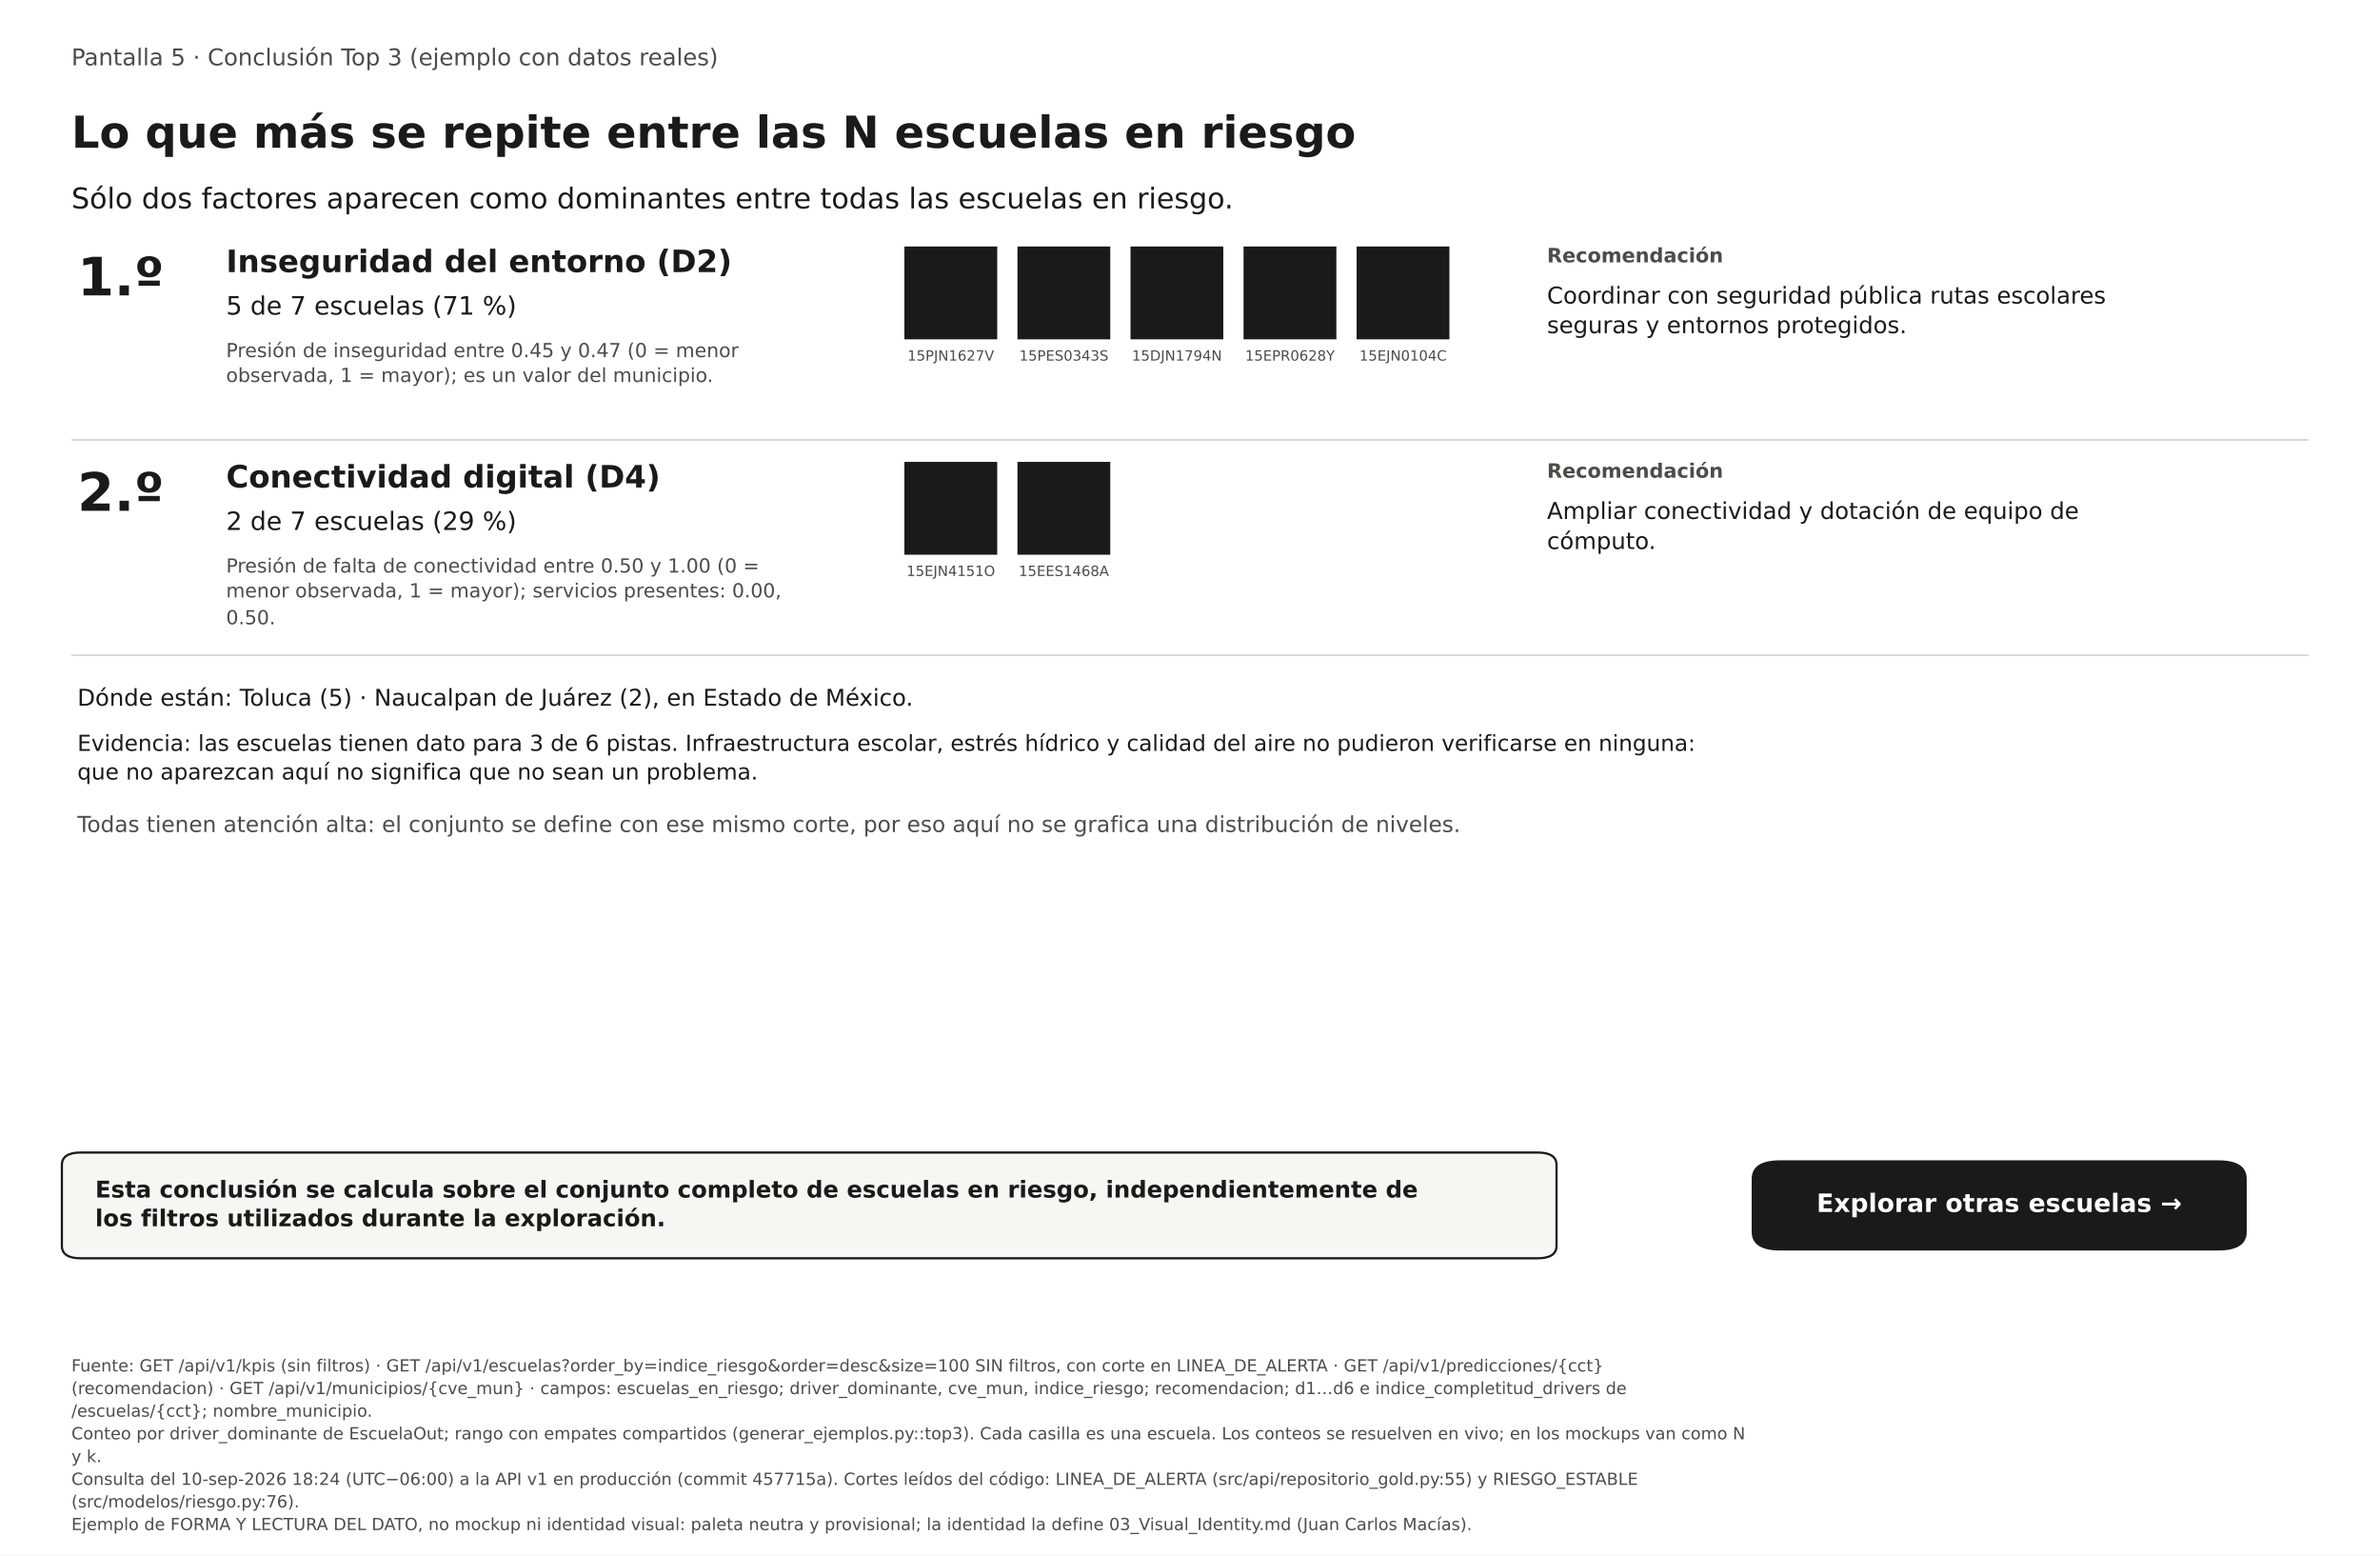
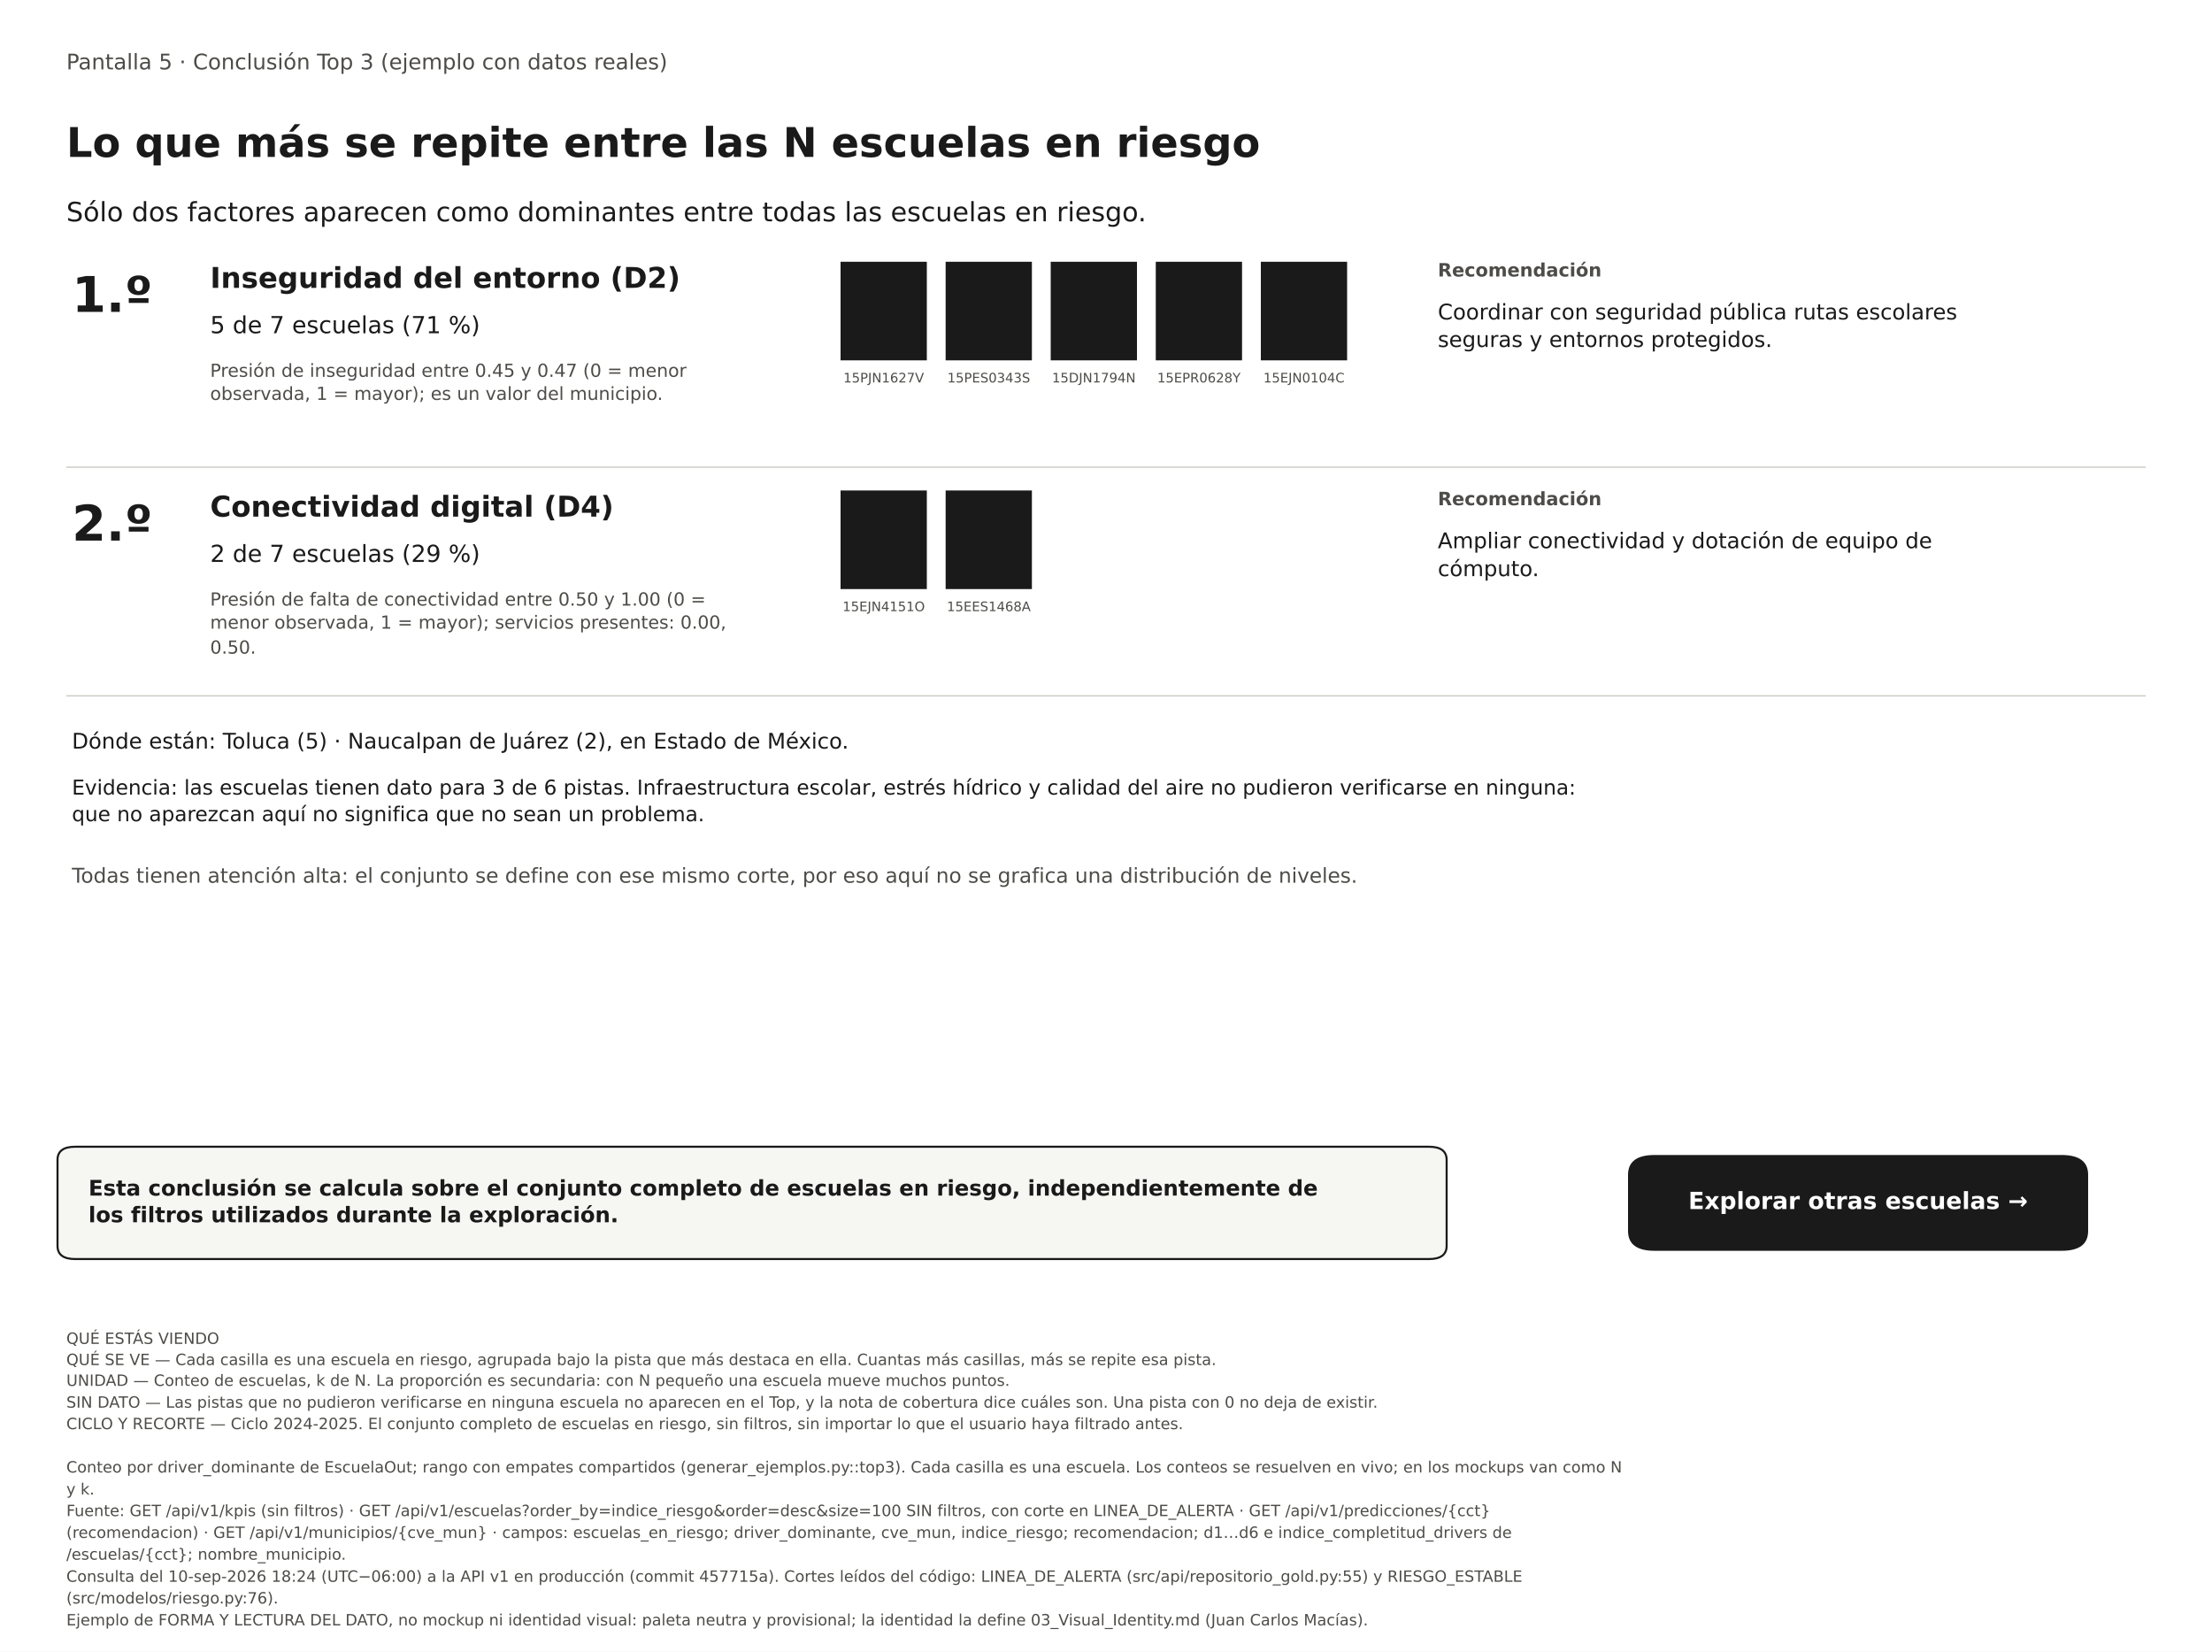
- <svg xmlns="http://www.w3.org/2000/svg" width="1080pt" height="705.6pt" viewBox="0 0 1080 705.6" version="1.1">
+ <svg xmlns="http://www.w3.org/2000/svg" width="1080pt" height="806.4pt" viewBox="0 0 1080 806.4" version="1.1">
  <defs>
    <style type="text/css">*{stroke-linejoin: round; stroke-linecap: butt}</style>
  </defs>
  <g id="figure_1">
    <g id="patch_1">
-       <path d="M 0 705.6  L 1080 705.6  L 1080 0  L 0 0  z " style="fill: #ffffff" />
+       <path d="M 0 806.4  L 1080 806.4  L 1080 0  L 0 0  z " style="fill: #ffffff" />
    </g>
    <g id="axes_1">
      <g id="patch_2">
-         <path d="M 410.4 111.822  L 452.52 111.822  L 452.52 153.942  L 410.4 153.942  z " clip-path="url(#p52aa7623ed)" style="fill: #1a1a1a" />
+         <path d="M 410.4 127.797  L 452.52 127.797  L 452.52 175.934  L 410.4 175.934  z " clip-path="url(#p1084391281)" style="fill: #1a1a1a" />
      </g>
      <g id="patch_3">
-         <path d="M 461.7 111.822  L 503.82 111.822  L 503.82 153.942  L 461.7 153.942  z " clip-path="url(#p52aa7623ed)" style="fill: #1a1a1a" />
+         <path d="M 461.7 127.797  L 503.82 127.797  L 503.82 175.934  L 461.7 175.934  z " clip-path="url(#p1084391281)" style="fill: #1a1a1a" />
      </g>
      <g id="patch_4">
-         <path d="M 513 111.822  L 555.12 111.822  L 555.12 153.942  L 513 153.942  z " clip-path="url(#p52aa7623ed)" style="fill: #1a1a1a" />
+         <path d="M 513 127.797  L 555.12 127.797  L 555.12 175.934  L 513 175.934  z " clip-path="url(#p1084391281)" style="fill: #1a1a1a" />
      </g>
      <g id="patch_5">
-         <path d="M 564.3 111.822  L 606.42 111.822  L 606.42 153.942  L 564.3 153.942  z " clip-path="url(#p52aa7623ed)" style="fill: #1a1a1a" />
+         <path d="M 564.3 127.797  L 606.42 127.797  L 606.42 175.934  L 564.3 175.934  z " clip-path="url(#p1084391281)" style="fill: #1a1a1a" />
      </g>
      <g id="patch_6">
-         <path d="M 615.6 111.822  L 657.72 111.822  L 657.72 153.942  L 615.6 153.942  z " clip-path="url(#p52aa7623ed)" style="fill: #1a1a1a" />
+         <path d="M 615.6 127.797  L 657.72 127.797  L 657.72 175.934  L 615.6 175.934  z " clip-path="url(#p1084391281)" style="fill: #1a1a1a" />
      </g>
      <g id="patch_7">
-         <path d="M 410.4 209.533  L 452.52 209.533  L 452.52 251.653  L 410.4 251.653  z " clip-path="url(#p52aa7623ed)" style="fill: #1a1a1a" />
+         <path d="M 410.4 239.466  L 452.52 239.466  L 452.52 287.603  L 410.4 287.603  z " clip-path="url(#p1084391281)" style="fill: #1a1a1a" />
      </g>
      <g id="patch_8">
-         <path d="M 461.7 209.533  L 503.82 209.533  L 503.82 251.653  L 461.7 251.653  z " clip-path="url(#p52aa7623ed)" style="fill: #1a1a1a" />
+         <path d="M 461.7 239.466  L 503.82 239.466  L 503.82 287.603  L 461.7 287.603  z " clip-path="url(#p1084391281)" style="fill: #1a1a1a" />
      </g>
      <g id="line2d_1">
-         <path d="M 32.4 199.562  L 1047.6 199.562  " clip-path="url(#p52aa7623ed)" style="fill: none; stroke: #c9c8c1; stroke-width: 0.6; stroke-linecap: square" />
+         <path d="M 32.4 228.071  L 1047.6 228.071  " clip-path="url(#p1084391281)" style="fill: none; stroke: #c9c8c1; stroke-width: 0.6; stroke-linecap: square" />
      </g>
      <g id="line2d_2">
-         <path d="M 32.4 297.272  L 1047.6 297.272  " clip-path="url(#p52aa7623ed)" style="fill: none; stroke: #c9c8c1; stroke-width: 0.6; stroke-linecap: square" />
+         <path d="M 32.4 339.74  L 1047.6 339.74  " clip-path="url(#p1084391281)" style="fill: none; stroke: #c9c8c1; stroke-width: 0.6; stroke-linecap: square" />
      </g>
      <g id="text_1">
-         <text style="font-weight: 700; font-size: 24px; font-family: 'DejaVu Sans'; text-anchor: start; fill: #1a1a1a" x="35.1" y="134.009" transform="rotate(-0 35.1 134.0093)">1.º</text>
+         <text style="font-weight: 700; font-size: 24px; font-family: 'DejaVu Sans'; text-anchor: start; fill: #1a1a1a" x="35.1" y="152.263" transform="rotate(-0 35.1 152.2629)">1.º</text>
      </g>
      <g id="text_2">
-         <text style="font-weight: 700; font-size: 14px; font-family: 'DejaVu Sans'; text-anchor: start; fill: #1a1a1a" x="102.6" y="123.436" transform="rotate(-0 102.6 123.4359)">Inseguridad del entorno (D2)</text>
+         <text style="font-weight: 700; font-size: 14px; font-family: 'DejaVu Sans'; text-anchor: start; fill: #1a1a1a" x="102.6" y="140.55" transform="rotate(-0 102.6 140.55)">Inseguridad del entorno (D2)</text>
      </g>
      <g id="text_3">
-         <text style="font-size: 11.5px; font-family: 'DejaVu Sans'; text-anchor: start; fill: #1a1a1a" x="102.6" y="142.727" transform="rotate(-0 102.6 142.7272)">5 de 7 escuelas (71 %)</text>
+         <text style="font-size: 11.5px; font-family: 'DejaVu Sans'; text-anchor: start; fill: #1a1a1a" x="102.6" y="162.69" transform="rotate(-0 102.6 162.69)">5 de 7 escuelas (71 %)</text>
      </g>
      <g id="text_4">
-         <text style="font-size: 6.4px; font-family: 'DejaVu Sans'; text-anchor: middle; fill: #4d4c48" x="431.46" y="163.581" transform="rotate(-0 431.46 163.5811)">15PJN1627V</text>
+         <text style="font-size: 6.4px; font-family: 'DejaVu Sans'; text-anchor: middle; fill: #4d4c48" x="431.46" y="186.712" transform="rotate(-0 431.46 186.7123)">15PJN1627V</text>
      </g>
      <g id="text_5">
-         <text style="font-size: 6.4px; font-family: 'DejaVu Sans'; text-anchor: middle; fill: #4d4c48" x="482.76" y="163.581" transform="rotate(-0 482.76 163.5811)">15PES0343S</text>
+         <text style="font-size: 6.4px; font-family: 'DejaVu Sans'; text-anchor: middle; fill: #4d4c48" x="482.76" y="186.712" transform="rotate(-0 482.76 186.7123)">15PES0343S</text>
      </g>
      <g id="text_6">
-         <text style="font-size: 6.4px; font-family: 'DejaVu Sans'; text-anchor: middle; fill: #4d4c48" x="534.06" y="163.581" transform="rotate(-0 534.06 163.5811)">15DJN1794N</text>
+         <text style="font-size: 6.4px; font-family: 'DejaVu Sans'; text-anchor: middle; fill: #4d4c48" x="534.06" y="186.712" transform="rotate(-0 534.06 186.7123)">15DJN1794N</text>
      </g>
      <g id="text_7">
-         <text style="font-size: 6.4px; font-family: 'DejaVu Sans'; text-anchor: middle; fill: #4d4c48" x="585.36" y="163.581" transform="rotate(-0 585.36 163.5811)">15EPR0628Y</text>
+         <text style="font-size: 6.4px; font-family: 'DejaVu Sans'; text-anchor: middle; fill: #4d4c48" x="585.36" y="186.712" transform="rotate(-0 585.36 186.7123)">15EPR0628Y</text>
      </g>
      <g id="text_8">
-         <text style="font-size: 6.4px; font-family: 'DejaVu Sans'; text-anchor: middle; fill: #4d4c48" x="636.66" y="163.581" transform="rotate(-0 636.66 163.5811)">15EJN0104C</text>
+         <text style="font-size: 6.4px; font-family: 'DejaVu Sans'; text-anchor: middle; fill: #4d4c48" x="636.66" y="186.712" transform="rotate(-0 636.66 186.7123)">15EJN0104C</text>
      </g>
      <g id="text_9">
-         <text style="font-size: 8.8px; font-family: 'DejaVu Sans'; fill: #4d4c48" transform="translate(102.6 162.0223)">Presión de inseguridad entre 0.45 y 0.47 (0 = menor</text>
-         <text style="font-size: 8.8px; font-family: 'DejaVu Sans'; fill: #4d4c48" transform="translate(102.6 173.2863)">observada, 1 = mayor); es un valor del municipio.</text>
+         <text style="font-size: 8.8px; font-family: 'DejaVu Sans'; fill: #4d4c48" transform="translate(102.6 183.9792)">Presión de inseguridad entre 0.45 y 0.47 (0 = menor</text>
+         <text style="font-size: 8.8px; font-family: 'DejaVu Sans'; fill: #4d4c48" transform="translate(102.6 195.2432)">observada, 1 = mayor); es un valor del municipio.</text>
      </g>
      <g id="text_10">
-         <text style="font-weight: 700; font-size: 9px; font-family: 'DejaVu Sans'; text-anchor: start; fill: #4d4c48" x="702" y="119.021" transform="rotate(-0 702 119.0209)">Recomendación</text>
+         <text style="font-weight: 700; font-size: 9px; font-family: 'DejaVu Sans'; text-anchor: start; fill: #4d4c48" x="702" y="134.995" transform="rotate(-0 702 134.9955)">Recomendación</text>
      </g>
      <g id="text_11">
-         <text style="font-size: 10.5px; font-family: 'DejaVu Sans'; fill: #1a1a1a" transform="translate(702 137.7073)">Coordinar con seguridad pública rutas escolares</text>
-         <text style="font-size: 10.5px; font-family: 'DejaVu Sans'; fill: #1a1a1a" transform="translate(702 151.1473)">seguras y entornos protegidos.</text>
+         <text style="font-size: 10.5px; font-family: 'DejaVu Sans'; fill: #1a1a1a" transform="translate(702 155.9609)">Coordinar con seguridad pública rutas escolares</text>
+         <text style="font-size: 10.5px; font-family: 'DejaVu Sans'; fill: #1a1a1a" transform="translate(702 169.4009)">seguras y entornos protegidos.</text>
      </g>
      <g id="text_12">
-         <text style="font-weight: 700; font-size: 24px; font-family: 'DejaVu Sans'; text-anchor: start; fill: #1a1a1a" x="35.1" y="231.72" transform="rotate(-0 35.1 231.7196)">2.º</text>
+         <text style="font-weight: 700; font-size: 24px; font-family: 'DejaVu Sans'; text-anchor: start; fill: #1a1a1a" x="35.1" y="263.932" transform="rotate(-0 35.1 263.9318)">2.º</text>
      </g>
      <g id="text_13">
-         <text style="font-weight: 700; font-size: 14px; font-family: 'DejaVu Sans'; text-anchor: start; fill: #1a1a1a" x="102.6" y="221.146" transform="rotate(-0 102.6 221.1461)">Conectividad digital (D4)</text>
+         <text style="font-weight: 700; font-size: 14px; font-family: 'DejaVu Sans'; text-anchor: start; fill: #1a1a1a" x="102.6" y="252.219" transform="rotate(-0 102.6 252.2188)">Conectividad digital (D4)</text>
      </g>
      <g id="text_14">
-         <text style="font-size: 11.5px; font-family: 'DejaVu Sans'; text-anchor: start; fill: #1a1a1a" x="102.6" y="240.437" transform="rotate(-0 102.6 240.4375)">2 de 7 escuelas (29 %)</text>
+         <text style="font-size: 11.5px; font-family: 'DejaVu Sans'; text-anchor: start; fill: #1a1a1a" x="102.6" y="274.359" transform="rotate(-0 102.6 274.3589)">2 de 7 escuelas (29 %)</text>
      </g>
      <g id="text_15">
-         <text style="font-size: 6.4px; font-family: 'DejaVu Sans'; text-anchor: middle; fill: #4d4c48" x="431.46" y="261.291" transform="rotate(-0 431.46 261.2914)">15EJN4151O</text>
+         <text style="font-size: 6.4px; font-family: 'DejaVu Sans'; text-anchor: middle; fill: #4d4c48" x="431.46" y="298.381" transform="rotate(-0 431.46 298.3812)">15EJN4151O</text>
      </g>
      <g id="text_16">
-         <text style="font-size: 6.4px; font-family: 'DejaVu Sans'; text-anchor: middle; fill: #4d4c48" x="482.76" y="261.291" transform="rotate(-0 482.76 261.2914)">15EES1468A</text>
+         <text style="font-size: 6.4px; font-family: 'DejaVu Sans'; text-anchor: middle; fill: #4d4c48" x="482.76" y="298.381" transform="rotate(-0 482.76 298.3812)">15EES1468A</text>
      </g>
      <g id="text_17">
-         <text style="font-size: 8.8px; font-family: 'DejaVu Sans'; fill: #4d4c48" transform="translate(102.6 259.7326)">Presión de falta de conectividad entre 0.50 y 1.00 (0 =</text>
-         <text style="font-size: 8.8px; font-family: 'DejaVu Sans'; fill: #4d4c48" transform="translate(102.6 270.9966)">menor observada, 1 = mayor); servicios presentes: 0.00,</text>
-         <text style="font-size: 8.8px; font-family: 'DejaVu Sans'; fill: #4d4c48" transform="translate(102.6 283.2114)">0.50.</text>
+         <text style="font-size: 8.8px; font-family: 'DejaVu Sans'; fill: #4d4c48" transform="translate(102.6 295.6481)">Presión de falta de conectividad entre 0.50 y 1.00 (0 =</text>
+         <text style="font-size: 8.8px; font-family: 'DejaVu Sans'; fill: #4d4c48" transform="translate(102.6 306.9121)">menor observada, 1 = mayor); servicios presentes: 0.00,</text>
+         <text style="font-size: 8.8px; font-family: 'DejaVu Sans'; fill: #4d4c48" transform="translate(102.6 319.1269)">0.50.</text>
      </g>
      <g id="text_18">
-         <text style="font-weight: 700; font-size: 9px; font-family: 'DejaVu Sans'; text-anchor: start; fill: #4d4c48" x="702" y="216.731" transform="rotate(-0 702 216.7311)">Recomendación</text>
+         <text style="font-weight: 700; font-size: 9px; font-family: 'DejaVu Sans'; text-anchor: start; fill: #4d4c48" x="702" y="246.664" transform="rotate(-0 702 246.6643)">Recomendación</text>
      </g>
      <g id="text_19">
-         <text style="font-size: 10.5px; font-family: 'DejaVu Sans'; fill: #1a1a1a" transform="translate(702 235.4176)">Ampliar conectividad y dotación de equipo de</text>
-         <text style="font-size: 10.5px; font-family: 'DejaVu Sans'; fill: #1a1a1a" transform="translate(702 249.0676)">cómputo.</text>
+         <text style="font-size: 10.5px; font-family: 'DejaVu Sans'; fill: #1a1a1a" transform="translate(702 267.6297)">Ampliar conectividad y dotación de equipo de</text>
+         <text style="font-size: 10.5px; font-family: 'DejaVu Sans'; fill: #1a1a1a" transform="translate(702 281.2797)">cómputo.</text>
      </g>
      <g id="text_20">
-         <text style="font-size: 10.5px; font-family: 'DejaVu Sans'; text-anchor: start; fill: #1a1a1a" x="35.1" y="320.151" transform="rotate(-0 35.1 320.1512)">Dónde están: Toluca (5) · Naucalpan de Juárez (2), en Estado de México.</text>
+         <text style="font-size: 10.5px; font-family: 'DejaVu Sans'; text-anchor: start; fill: #1a1a1a" x="35.1" y="365.467" transform="rotate(-0 35.1 365.4673)">Dónde están: Toluca (5) · Naucalpan de Juárez (2), en Estado de México.</text>
      </g>
      <g id="text_21">
-         <text style="font-size: 10px; font-family: 'DejaVu Sans'; fill: #1a1a1a" transform="translate(35.1 340.6312)">Evidencia: las escuelas tienen dato para 3 de 6 pistas. Infraestructura escolar, estrés hídrico y calidad del aire no pudieron verificarse en ninguna:</text>
-         <text style="font-size: 10px; font-family: 'DejaVu Sans'; fill: #1a1a1a" transform="translate(35.1 353.6312)">que no aparezcan aquí no significa que no sean un problema.</text>
+         <text style="font-size: 10px; font-family: 'DejaVu Sans'; fill: #1a1a1a" transform="translate(35.1 387.9415)">Evidencia: las escuelas tienen dato para 3 de 6 pistas. Infraestructura escolar, estrés hídrico y calidad del aire no pudieron verificarse en ninguna:</text>
+         <text style="font-size: 10px; font-family: 'DejaVu Sans'; fill: #1a1a1a" transform="translate(35.1 400.9415)">que no aparezcan aquí no significa que no sean un problema.</text>
      </g>
      <g id="text_22">
-         <text style="font-size: 10px; font-family: 'DejaVu Sans'; text-anchor: start; fill: #4d4c48" x="35.1" y="377.441" transform="rotate(-0 35.1 377.441)">Todas tienen atención alta: el conjunto se define con ese mismo corte, por eso aquí no se grafica una distribución de niveles.</text>
+         <text style="font-size: 10px; font-family: 'DejaVu Sans'; text-anchor: start; fill: #4d4c48" x="35.1" y="430.961" transform="rotate(-0 35.1 430.9614)">Todas tienen atención alta: el conjunto se define con ese mismo corte, por eso aquí no se grafica una distribución de niveles.</text>
      </g>
    </g>
    <g id="patch_9">
-       <path d="M 36.72 570.83  L 697.68 570.83  Q 706.32 570.83 706.32 565.186  L 706.32 528.494  Q 706.32 522.85 697.68 522.85  L 36.72 522.85  Q 28.08 522.85 28.08 528.494  L 28.08 565.186  Q 28.08 570.83 36.72 570.83  z " style="fill: #f6f6f3; stroke: #1a1a1a; stroke-linejoin: miter" />
+       <path d="M 36.72 614.701  L 697.68 614.701  Q 706.32 614.701 706.32 608.25  L 706.32 566.317  Q 706.32 559.866 697.68 559.866  L 36.72 559.866  Q 28.08 559.866 28.08 566.317  L 28.08 608.25  Q 28.08 614.701 36.72 614.701  z " style="fill: #f6f6f3; stroke: #1a1a1a; stroke-linejoin: miter" />
    </g>
    <g id="patch_10">
-       <path d="M 807.84 567.302  L 1006.56 567.302  Q 1019.52 567.302 1019.52 558.835  L 1019.52 534.845  Q 1019.52 526.378 1006.56 526.378  L 807.84 526.378  Q 794.88 526.378 794.88 534.845  L 794.88 558.835  Q 794.88 567.302 807.84 567.302  z " style="fill: #1a1a1a" />
+       <path d="M 807.84 610.669  L 1006.56 610.669  Q 1019.52 610.669 1019.52 600.992  L 1019.52 573.574  Q 1019.52 563.898 1006.56 563.898  L 807.84 563.898  Q 794.88 563.898 794.88 573.574  L 794.88 600.992  Q 794.88 610.669 807.84 610.669  z " style="fill: #1a1a1a" />
    </g>
    <g id="text_23">
-       <text style="font-size: 10.5px; font-family: 'DejaVu Sans'; text-anchor: start; fill: #4d4c48" x="32.4" y="29.635" transform="rotate(-0 32.4 29.6352)">Pantalla 5 · Conclusión Top 3 (ejemplo con datos reales)</text>
+       <text style="font-size: 10.5px; font-family: 'DejaVu Sans'; text-anchor: start; fill: #4d4c48" x="32.4" y="33.869" transform="rotate(-0 32.4 33.8688)">Pantalla 5 · Conclusión Top 3 (ejemplo con datos reales)</text>
    </g>
    <g id="text_24">
-       <text style="font-weight: 700; font-size: 20px; font-family: 'DejaVu Sans'; text-anchor: start; fill: #1a1a1a" x="32.4" y="67.032" transform="rotate(-0 32.4 67.032)">Lo que más se repite entre las N escuelas en riesgo</text>
+       <text style="font-weight: 700; font-size: 20px; font-family: 'DejaVu Sans'; text-anchor: start; fill: #1a1a1a" x="32.4" y="76.608" transform="rotate(-0 32.4 76.608)">Lo que más se repite entre las N escuelas en riesgo</text>
    </g>
    <g id="text_25">
-       <text style="font-size: 13px; font-family: 'DejaVu Sans'; text-anchor: start; fill: #1a1a1a" x="32.4" y="94.55" transform="rotate(-0 32.4 94.5504)">Sólo dos factores aparecen como dominantes entre todas las escuelas en riesgo.</text>
+       <text style="font-size: 13px; font-family: 'DejaVu Sans'; text-anchor: start; fill: #1a1a1a" x="32.4" y="108.058" transform="rotate(-0 32.4 108.0576)">Sólo dos factores aparecen como dominantes entre todas las escuelas en riesgo.</text>
    </g>
    <g id="text_26">
-       <text style="font-weight: 700; font-size: 10.5px; font-family: 'DejaVu Sans'; fill: #1a1a1a" transform="translate(43.2 543.2665)">Esta conclusión se calcula sobre el conjunto completo de escuelas en riesgo, independientemente de</text>
-       <text style="font-weight: 700; font-size: 10.5px; font-family: 'DejaVu Sans'; fill: #1a1a1a" transform="translate(43.2 556.2894)">los filtros utilizados durante la exploración.</text>
+       <text style="font-size: 7.6px; font-family: 'DejaVu Sans'; fill: #4d4c48" transform="translate(32.4 656.1173)">QUÉ ESTÁS VIENDO</text>
+       <text style="font-size: 7.6px; font-family: 'DejaVu Sans'; fill: #4d4c48" transform="translate(32.4 666.4568)">QUÉ SE VE — Cada casilla es una escuela en riesgo, agrupada bajo la pista que más destaca en ella. Cuantas más casillas, más se repite esa pista.</text>
+       <text style="font-size: 7.6px; font-family: 'DejaVu Sans'; fill: #4d4c48" transform="translate(32.4 676.6123)">UNIDAD — Conteo de escuelas, k de N. La proporción es secundaria: con N pequeño una escuela mueve muchos puntos.</text>
+       <text style="font-size: 7.6px; font-family: 'DejaVu Sans'; fill: #4d4c48" transform="translate(32.4 687.2523)">SIN DATO — Las pistas que no pudieron verificarse en ninguna escuela no aparecen en el Top, y la nota de cobertura dice cuáles son. Una pista con 0 no deja de existir.</text>
+       <text style="font-size: 7.6px; font-family: 'DejaVu Sans'; fill: #4d4c48" transform="translate(32.4 697.7403)">CICLO Y RECORTE — Ciclo 2024-2025. El conjunto completo de escuelas en riesgo, sin filtros, sin importar lo que el usuario haya filtrado antes.</text>
+       <text style="font-size: 7.6px; font-family: 'DejaVu Sans'; fill: #4d4c48" transform="translate(32.4 706.2832)" />
+       <text style="font-size: 7.6px; font-family: 'DejaVu Sans'; fill: #4d4c48" transform="translate(32.4 718.9146)">Conteo por driver_dominante de EscuelaOut; rango con empates compartidos (generar_ejemplos.py::top3). Cada casilla es una escuela. Los conteos se resuelven en vivo; en los mockups van como N</text>
+       <text style="font-size: 7.6px; font-family: 'DejaVu Sans'; fill: #4d4c48" transform="translate(32.4 729.6603)">y k.</text>
+       <text style="font-size: 7.6px; font-family: 'DejaVu Sans'; fill: #4d4c48" transform="translate(32.4 740.1946)">Fuente: GET /api/v1/kpis (sin filtros) · GET /api/v1/escuelas?order_by=indice_riesgo&amp;order=desc&amp;size=100 SIN filtros, con corte en LINEA_DE_ALERTA · GET /api/v1/predicciones/{cct}</text>
+       <text style="font-size: 7.6px; font-family: 'DejaVu Sans'; fill: #4d4c48" transform="translate(32.4 750.8346)">(recomendacion) · GET /api/v1/municipios/{cve_mun} · campos: escuelas_en_riesgo; driver_dominante, cve_mun, indice_riesgo; recomendacion; d1…d6 e indice_completitud_drivers de</text>
+       <text style="font-size: 7.6px; font-family: 'DejaVu Sans'; fill: #4d4c48" transform="translate(32.4 761.4746)">/escuelas/{cct}; nombre_municipio.</text>
+       <text style="font-size: 7.6px; font-family: 'DejaVu Sans'; fill: #4d4c48" transform="translate(32.4 772.2666)">Consulta del 10-sep-2026 18:24 (UTC−06:00) a la API v1 en producción (commit 457715a). Cortes leídos del código: LINEA_DE_ALERTA (src/api/repositorio_gold.py:55) y RIESGO_ESTABLE</text>
+       <text style="font-size: 7.6px; font-family: 'DejaVu Sans'; fill: #4d4c48" transform="translate(32.4 782.8603)">(src/modelos/riesgo.py:76).</text>
+       <text style="font-size: 7.6px; font-family: 'DejaVu Sans'; fill: #4d4c48" transform="translate(32.4 793.5466)">Ejemplo de FORMA Y LECTURA DEL DATO, no mockup ni identidad visual: paleta neutra y provisional; la identidad la define 03_Visual_Identity.md (Juan Carlos Macías).</text>
    </g>
    <g id="text_27">
-       <text style="font-weight: 700; font-size: 11.5px; font-family: 'DejaVu Sans'; text-anchor: middle; fill: #ffffff" x="907.2" y="549.828" transform="rotate(-0 907.2 549.8278)">Explorar otras escuelas →</text>
+       <text style="font-weight: 700; font-size: 10.5px; font-family: 'DejaVu Sans'; fill: #1a1a1a" transform="translate(43.2 583.7097)">Esta conclusión se calcula sobre el conjunto completo de escuelas en riesgo, independientemente de</text>
+       <text style="font-weight: 700; font-size: 10.5px; font-family: 'DejaVu Sans'; fill: #1a1a1a" transform="translate(43.2 596.7326)">los filtros utilizados durante la exploración.</text>
    </g>
    <g id="text_28">
-       <text style="font-size: 7.6px; font-family: 'DejaVu Sans'; fill: #4d4c48" transform="translate(32.4 622.1742)">Fuente: GET /api/v1/kpis (sin filtros) · GET /api/v1/escuelas?order_by=indice_riesgo&amp;order=desc&amp;size=100 SIN filtros, con corte en LINEA_DE_ALERTA · GET /api/v1/predicciones/{cct}</text>
-       <text style="font-size: 7.6px; font-family: 'DejaVu Sans'; fill: #4d4c48" transform="translate(32.4 632.4342)">(recomendacion) · GET /api/v1/municipios/{cve_mun} · campos: escuelas_en_riesgo; driver_dominante, cve_mun, indice_riesgo; recomendacion; d1…d6 e indice_completitud_drivers de</text>
-       <text style="font-size: 7.6px; font-family: 'DejaVu Sans'; fill: #4d4c48" transform="translate(32.4 642.6942)">/escuelas/{cct}; nombre_municipio.</text>
-       <text style="font-size: 7.6px; font-family: 'DejaVu Sans'; fill: #4d4c48" transform="translate(32.4 652.9542)">Conteo por driver_dominante de EscuelaOut; rango con empates compartidos (generar_ejemplos.py::top3). Cada casilla es una escuela. Los conteos se resuelven en vivo; en los mockups van como N</text>
-       <text style="font-size: 7.6px; font-family: 'DejaVu Sans'; fill: #4d4c48" transform="translate(32.4 663.3199)">y k.</text>
-       <text style="font-size: 7.6px; font-family: 'DejaVu Sans'; fill: #4d4c48" transform="translate(32.4 673.6262)">Consulta del 10-sep-2026 18:24 (UTC−06:00) a la API v1 en producción (commit 457715a). Cortes leídos del código: LINEA_DE_ALERTA (src/api/repositorio_gold.py:55) y RIESGO_ESTABLE</text>
-       <text style="font-size: 7.6px; font-family: 'DejaVu Sans'; fill: #4d4c48" transform="translate(32.4 683.8399)">(src/modelos/riesgo.py:76).</text>
-       <text style="font-size: 7.6px; font-family: 'DejaVu Sans'; fill: #4d4c48" transform="translate(32.4 694.1462)">Ejemplo de FORMA Y LECTURA DEL DATO, no mockup ni identidad visual: paleta neutra y provisional; la identidad la define 03_Visual_Identity.md (Juan Carlos Macías).</text>
+       <text style="font-weight: 700; font-size: 11.5px; font-family: 'DejaVu Sans'; text-anchor: middle; fill: #ffffff" x="907.2" y="590.271" transform="rotate(-0 907.2 590.271)">Explorar otras escuelas →</text>
    </g>
  </g>
  <defs>
-     <clipPath id="p52aa7623ed">
-       <rect x="32.4" y="105.84" width="1015.2" height="366.912" />
+     <clipPath id="p1084391281">
+       <rect x="32.4" y="120.96" width="1015.2" height="419.328" />
    </clipPath>
  </defs>
</svg>
